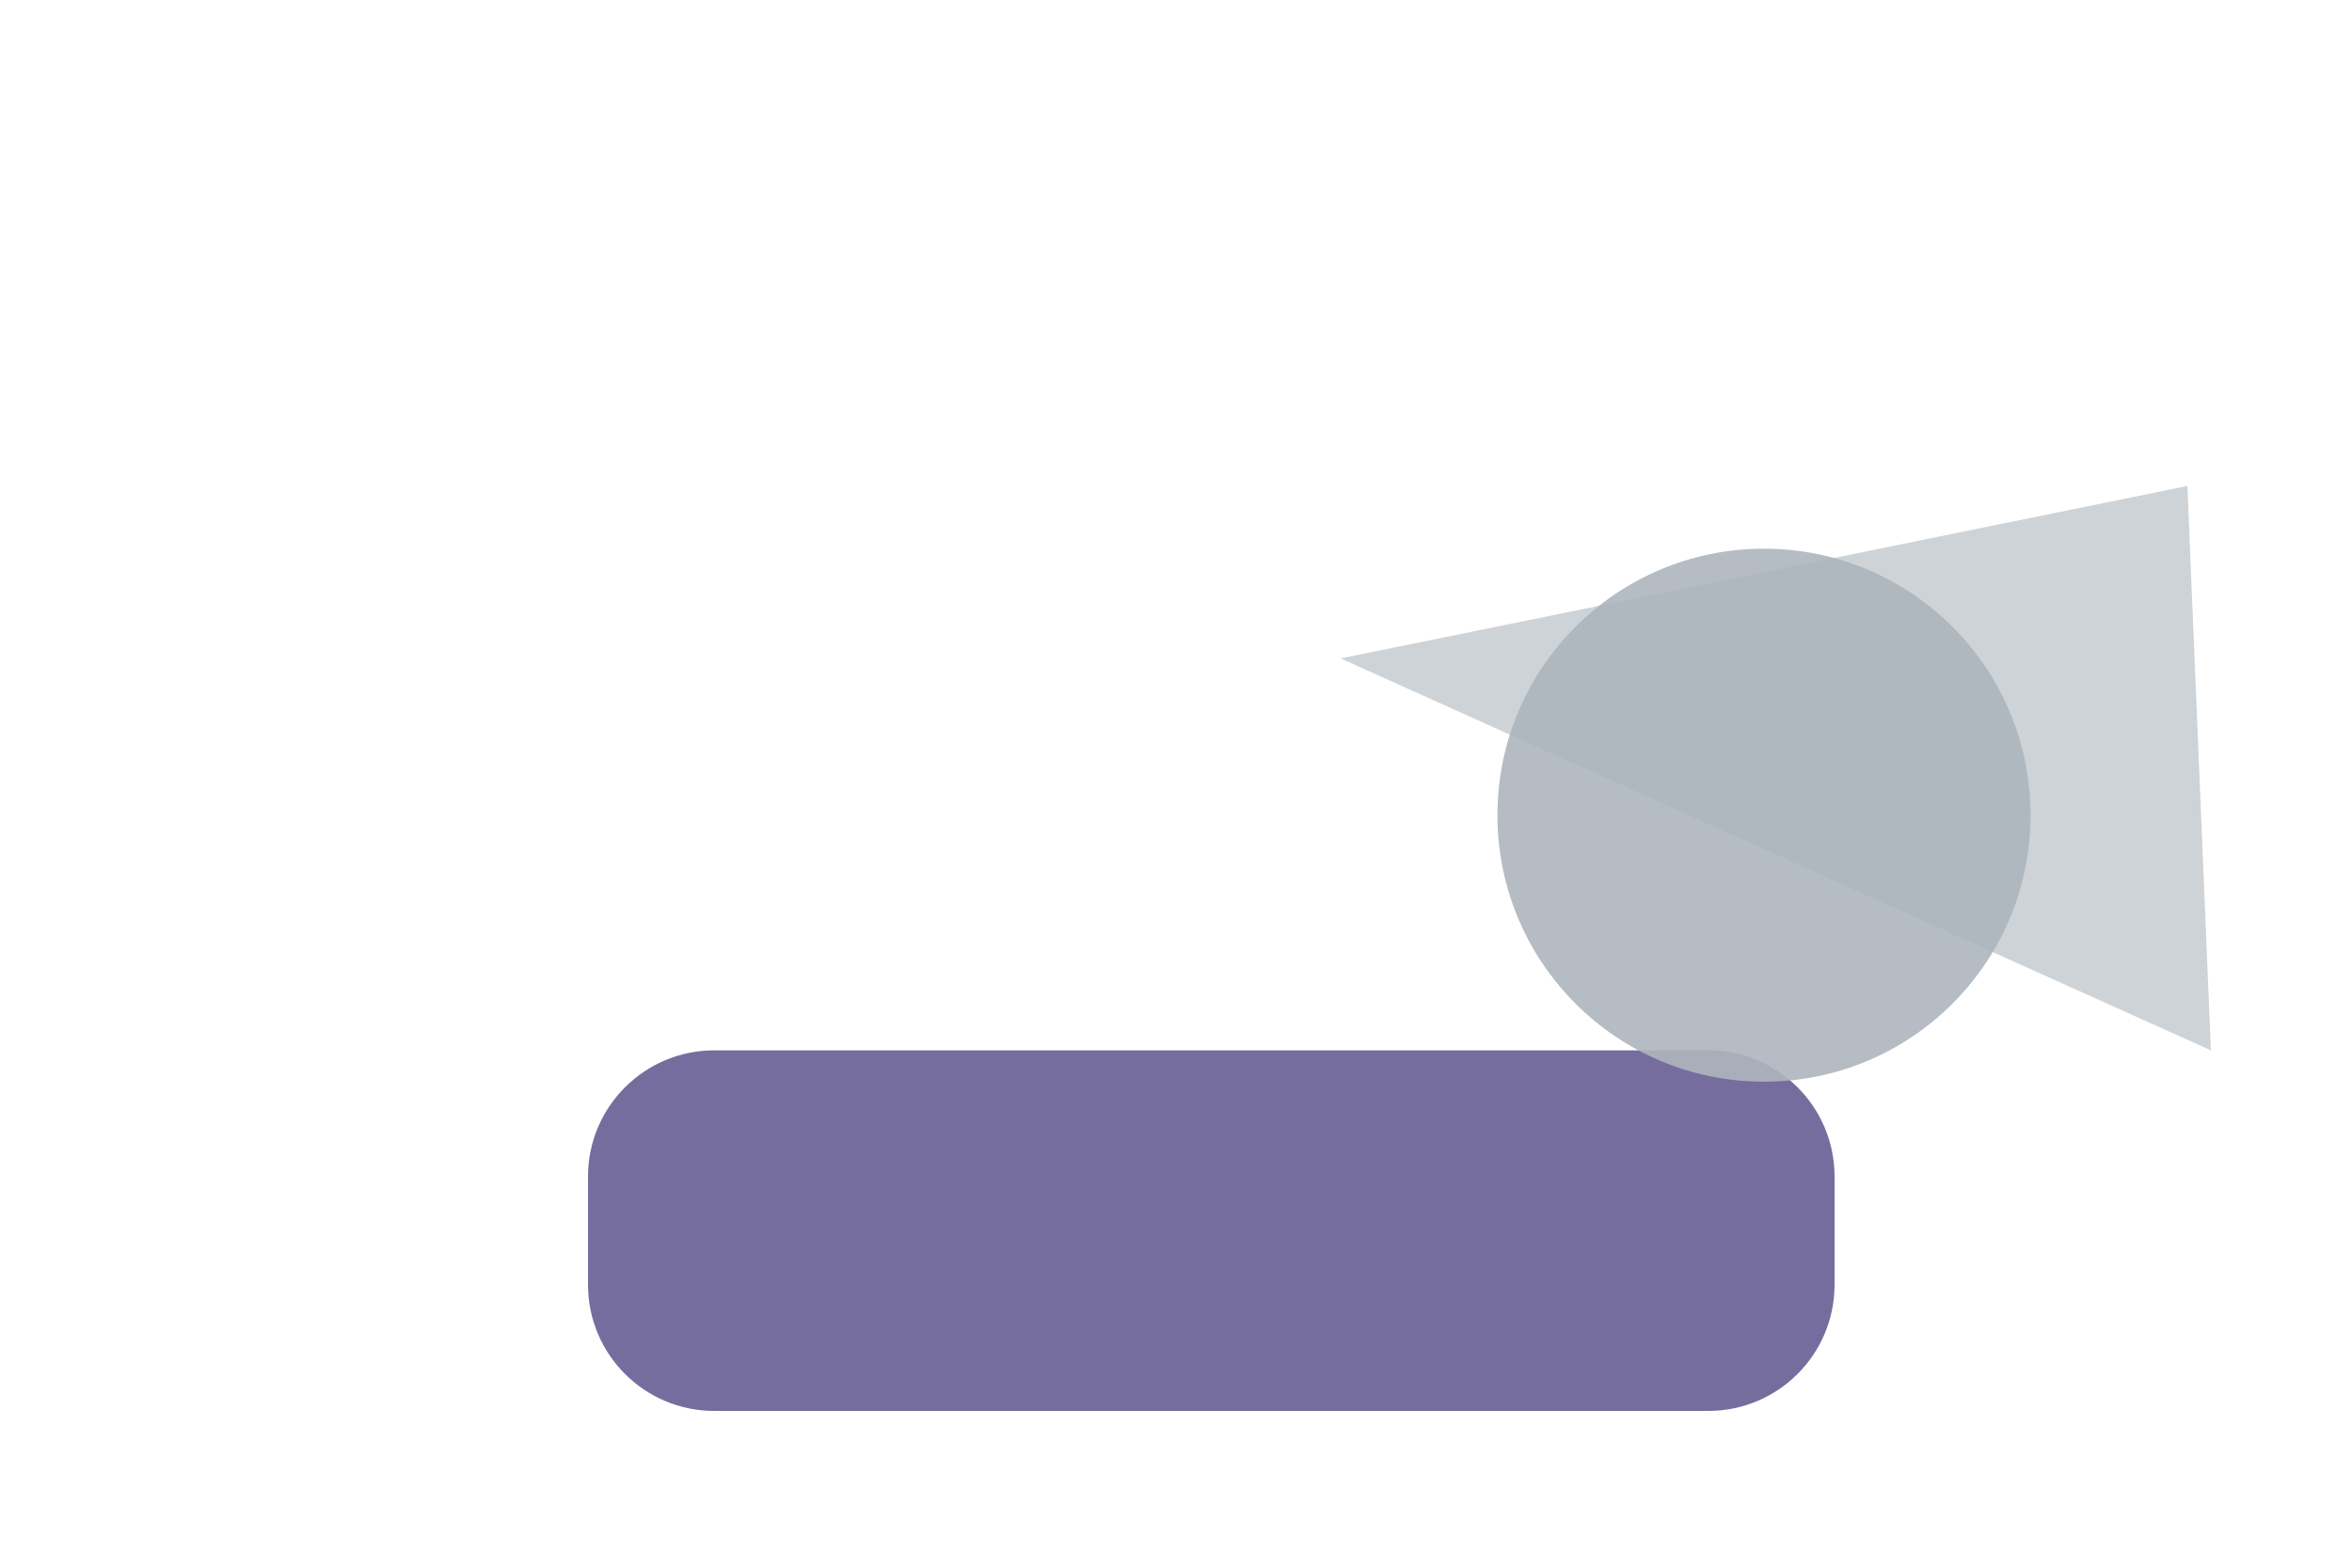
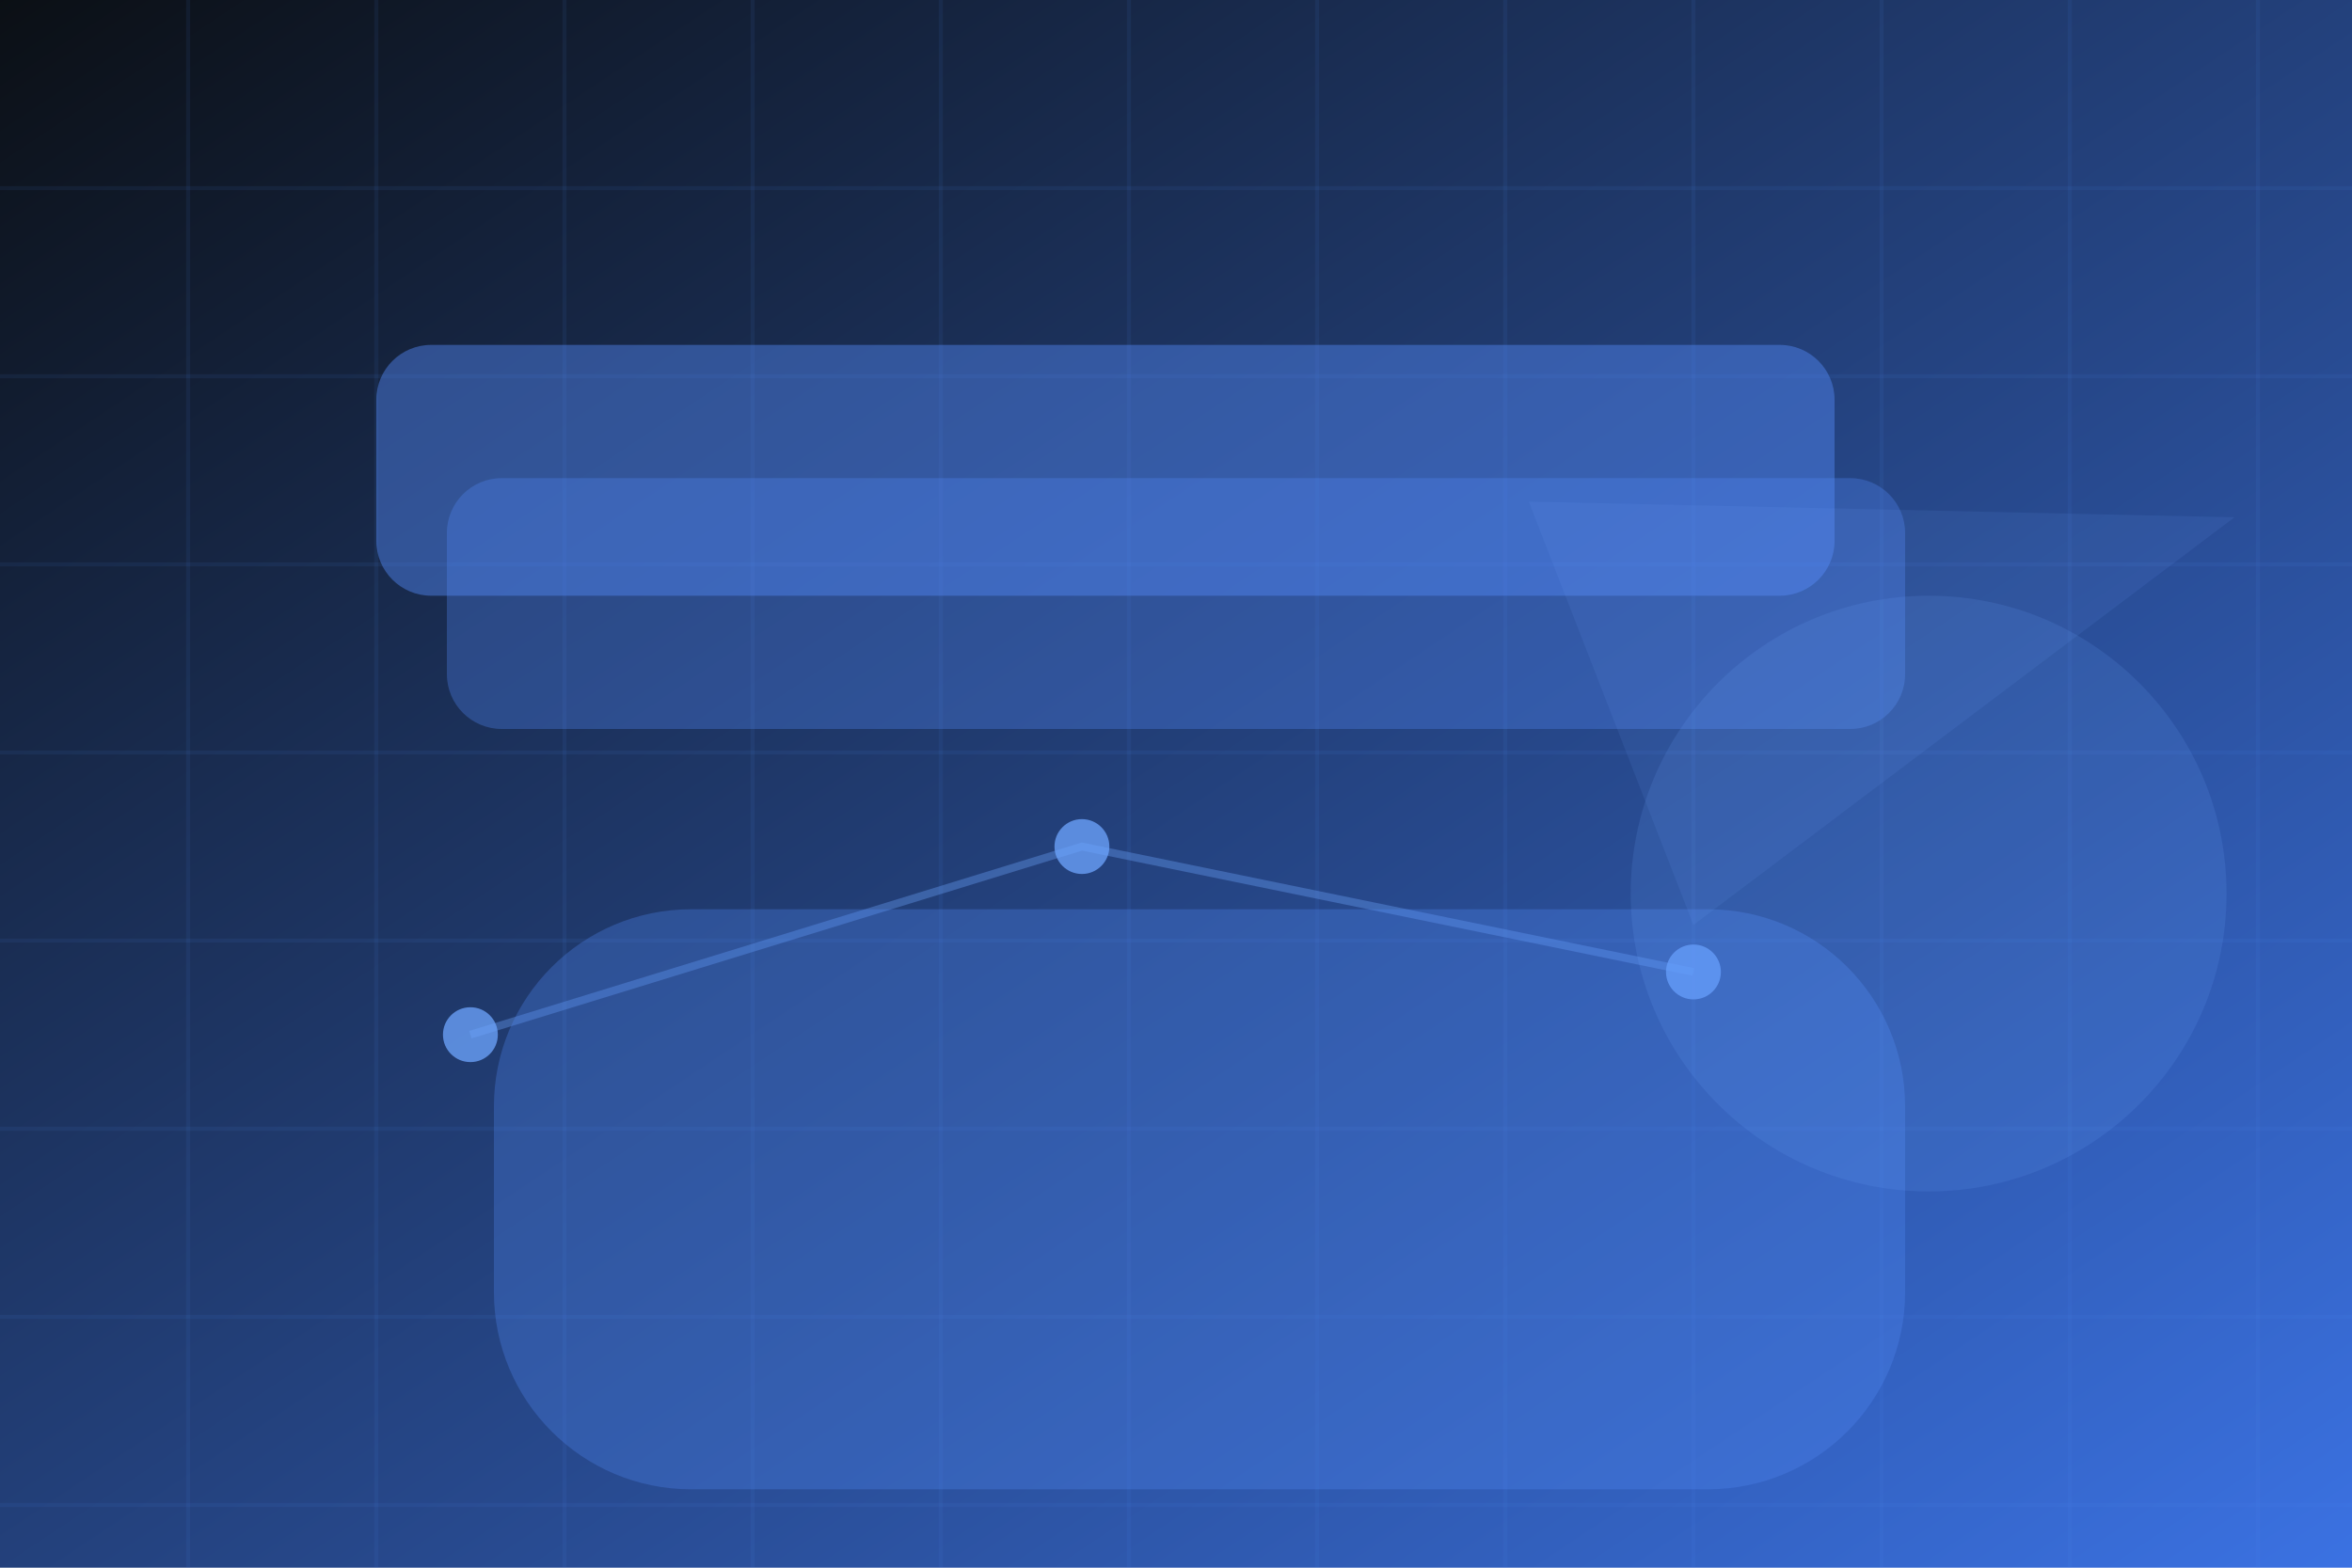
<svg xmlns="http://www.w3.org/2000/svg" width="600" height="400" viewBox="0 0 600 400" role="img" aria-labelledby="title desc">
  <defs>
    <linearGradient id="bg" x1="0" y1="0" x2="1" y2="1">
-       <stop offset="0%" stop-color="#2A6F97" />
-       <stop offset="100%" stop-color="#5E548E" />
+       <stop offset="0%" stop-color="#0B0F14" />
+       <stop offset="100%" stop-color="#3b72e3" />
    </linearGradient>
  </defs>
-   <rect x="150.00" y="268.00" width="318.00" height="92.00" rx="32.20" fill="#5E548E" opacity="0.85" />
-   <circle cx="450.00" cy="208.00" r="68.00" fill="#ADB5BD" opacity="0.90" />
-   <path d="M 342.00 168.00 L 564.00 268.00 L 558.00 124.00 Z" fill="#ADB5BD" opacity="0.60" />
+   <rect width="600" height="400" fill="url(#bg)" />
+   <path d="M 48 0 L 48 400" stroke="#5188f5" stroke-width="1" opacity="0.08" />
+   <path d="M 96 0 L 96 400" stroke="#5188f5" stroke-width="1" opacity="0.08" />
+   <path d="M 144 0 L 144 400" stroke="#5188f5" stroke-width="1" opacity="0.08" />
+   <path d="M 192 0 L 192 400" stroke="#5188f5" stroke-width="1" opacity="0.08" />
+   <path d="M 240 0 L 240 400" stroke="#5188f5" stroke-width="1" opacity="0.08" />
+   <path d="M 288 0 L 288 400" stroke="#5188f5" stroke-width="1" opacity="0.08" />
+   <path d="M 336 0 L 336 400" stroke="#5188f5" stroke-width="1" opacity="0.08" />
+   <path d="M 384 0 L 384 400" stroke="#5188f5" stroke-width="1" opacity="0.08" />
+   <path d="M 432 0 L 432 400" stroke="#5188f5" stroke-width="1" opacity="0.08" />
+   <path d="M 480 0 L 480 400" stroke="#5188f5" stroke-width="1" opacity="0.08" />
+   <path d="M 528 0 L 528 400" stroke="#5188f5" stroke-width="1" opacity="0.08" />
+   <path d="M 576 0 L 576 400" stroke="#5188f5" stroke-width="1" opacity="0.08" />
+   <path d="M 0 48 L 600 48" stroke="#5188f5" stroke-width="1" opacity="0.08" />
+   <path d="M 0 96 L 600 96" stroke="#5188f5" stroke-width="1" opacity="0.08" />
+   <path d="M 0 144 L 600 144" stroke="#5188f5" stroke-width="1" opacity="0.08" />
+   <path d="M 0 192 L 600 192" stroke="#5188f5" stroke-width="1" opacity="0.08" />
+   <path d="M 0 240 L 600 240" stroke="#5188f5" stroke-width="1" opacity="0.08" />
+   <path d="M 0 288 L 600 288" stroke="#5188f5" stroke-width="1" opacity="0.08" />
+   <path d="M 0 336 L 600 336" stroke="#5188f5" stroke-width="1" opacity="0.08" />
+   <path d="M 0 384 L 600 384" stroke="#5188f5" stroke-width="1" opacity="0.08" />
+   <rect x="96.00" y="88.00" width="372.00" height="64.00" rx="14" fill="#5188f5" opacity="0.45" />
+   <rect x="114.00" y="122.00" width="372.00" height="64.00" rx="14" fill="#5188f5" opacity="0.32" />
+   <path d="M 120.00 264.00 L 276.00 216.00 L 432.00 248.00" fill="none" stroke="#6ea5ff" stroke-width="2" opacity="0.35" />
+   <circle cx="120.00" cy="264.00" r="7" fill="#6ea5ff" opacity="0.75" />
+   <circle cx="276.00" cy="216.00" r="7" fill="#6ea5ff" opacity="0.75" />
+   <circle cx="432.00" cy="248.00" r="7" fill="#6ea5ff" opacity="0.75" />
+   <rect x="126.00" y="232.00" width="360.00" height="148.00" rx="50.32" fill="#5188f5" opacity="0.30" />
+   <circle cx="492.00" cy="228.00" r="76.00" fill="#6ea5ff" opacity="0.14" />
+   <path d="M 390.00 128.00 L 432.00 236.00 L 570.00 132.00 Z" fill="#6ea5ff" opacity="0.10" />
</svg>
